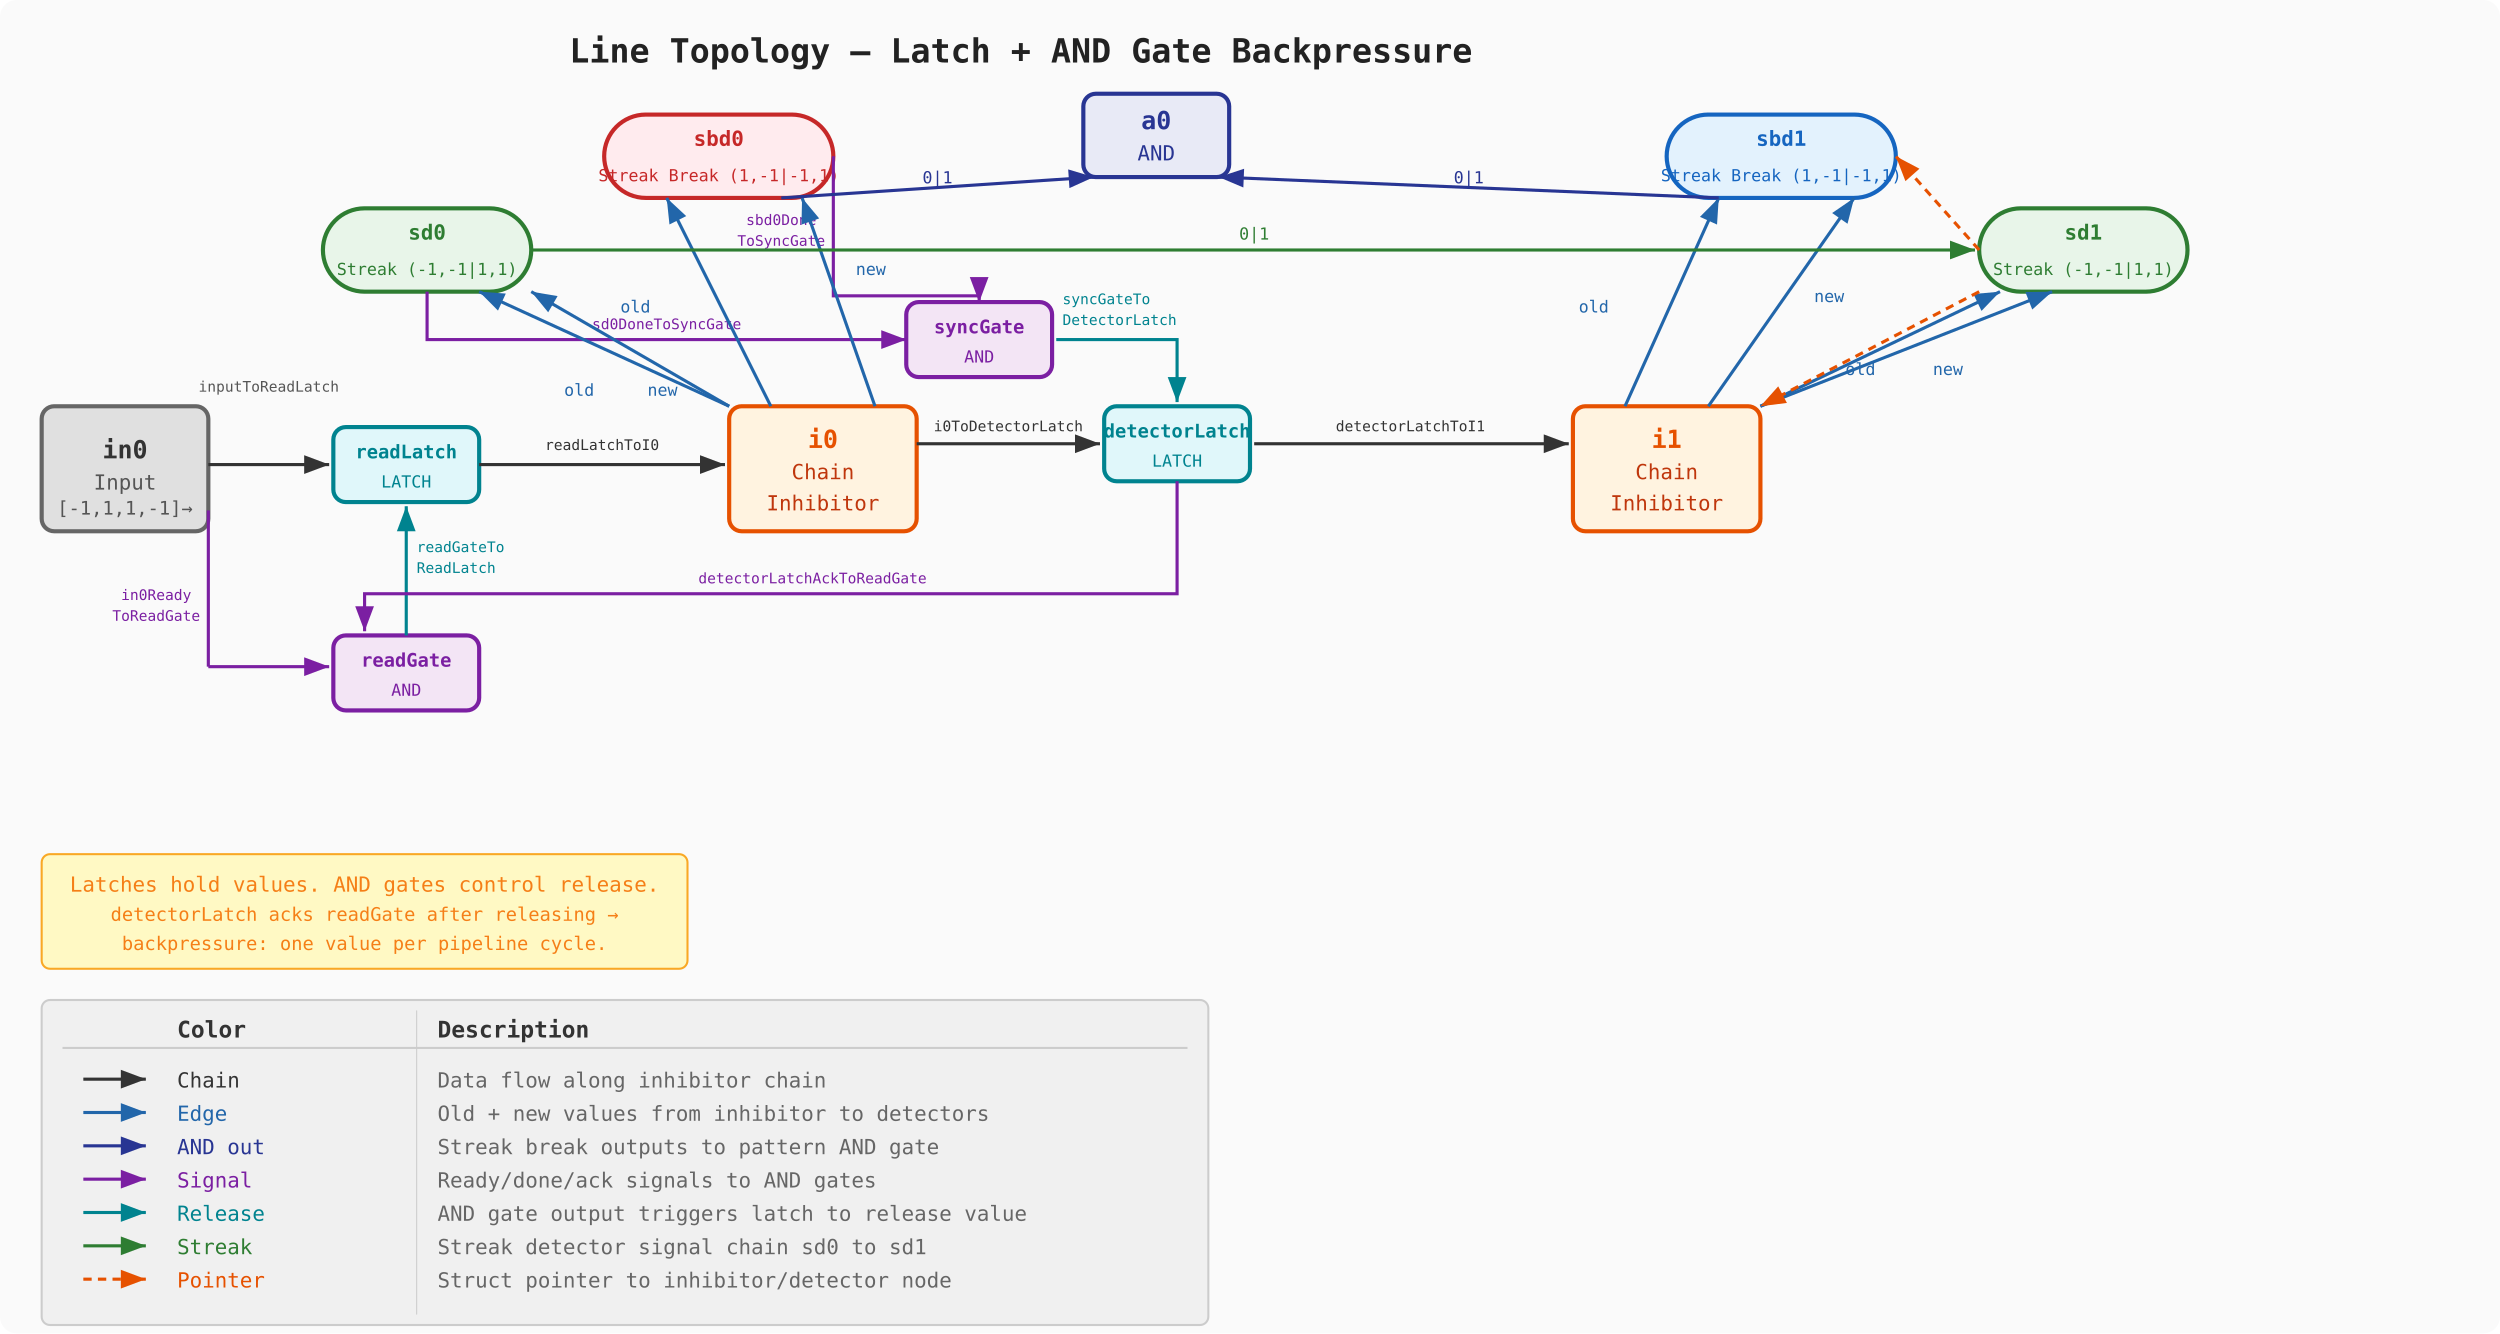
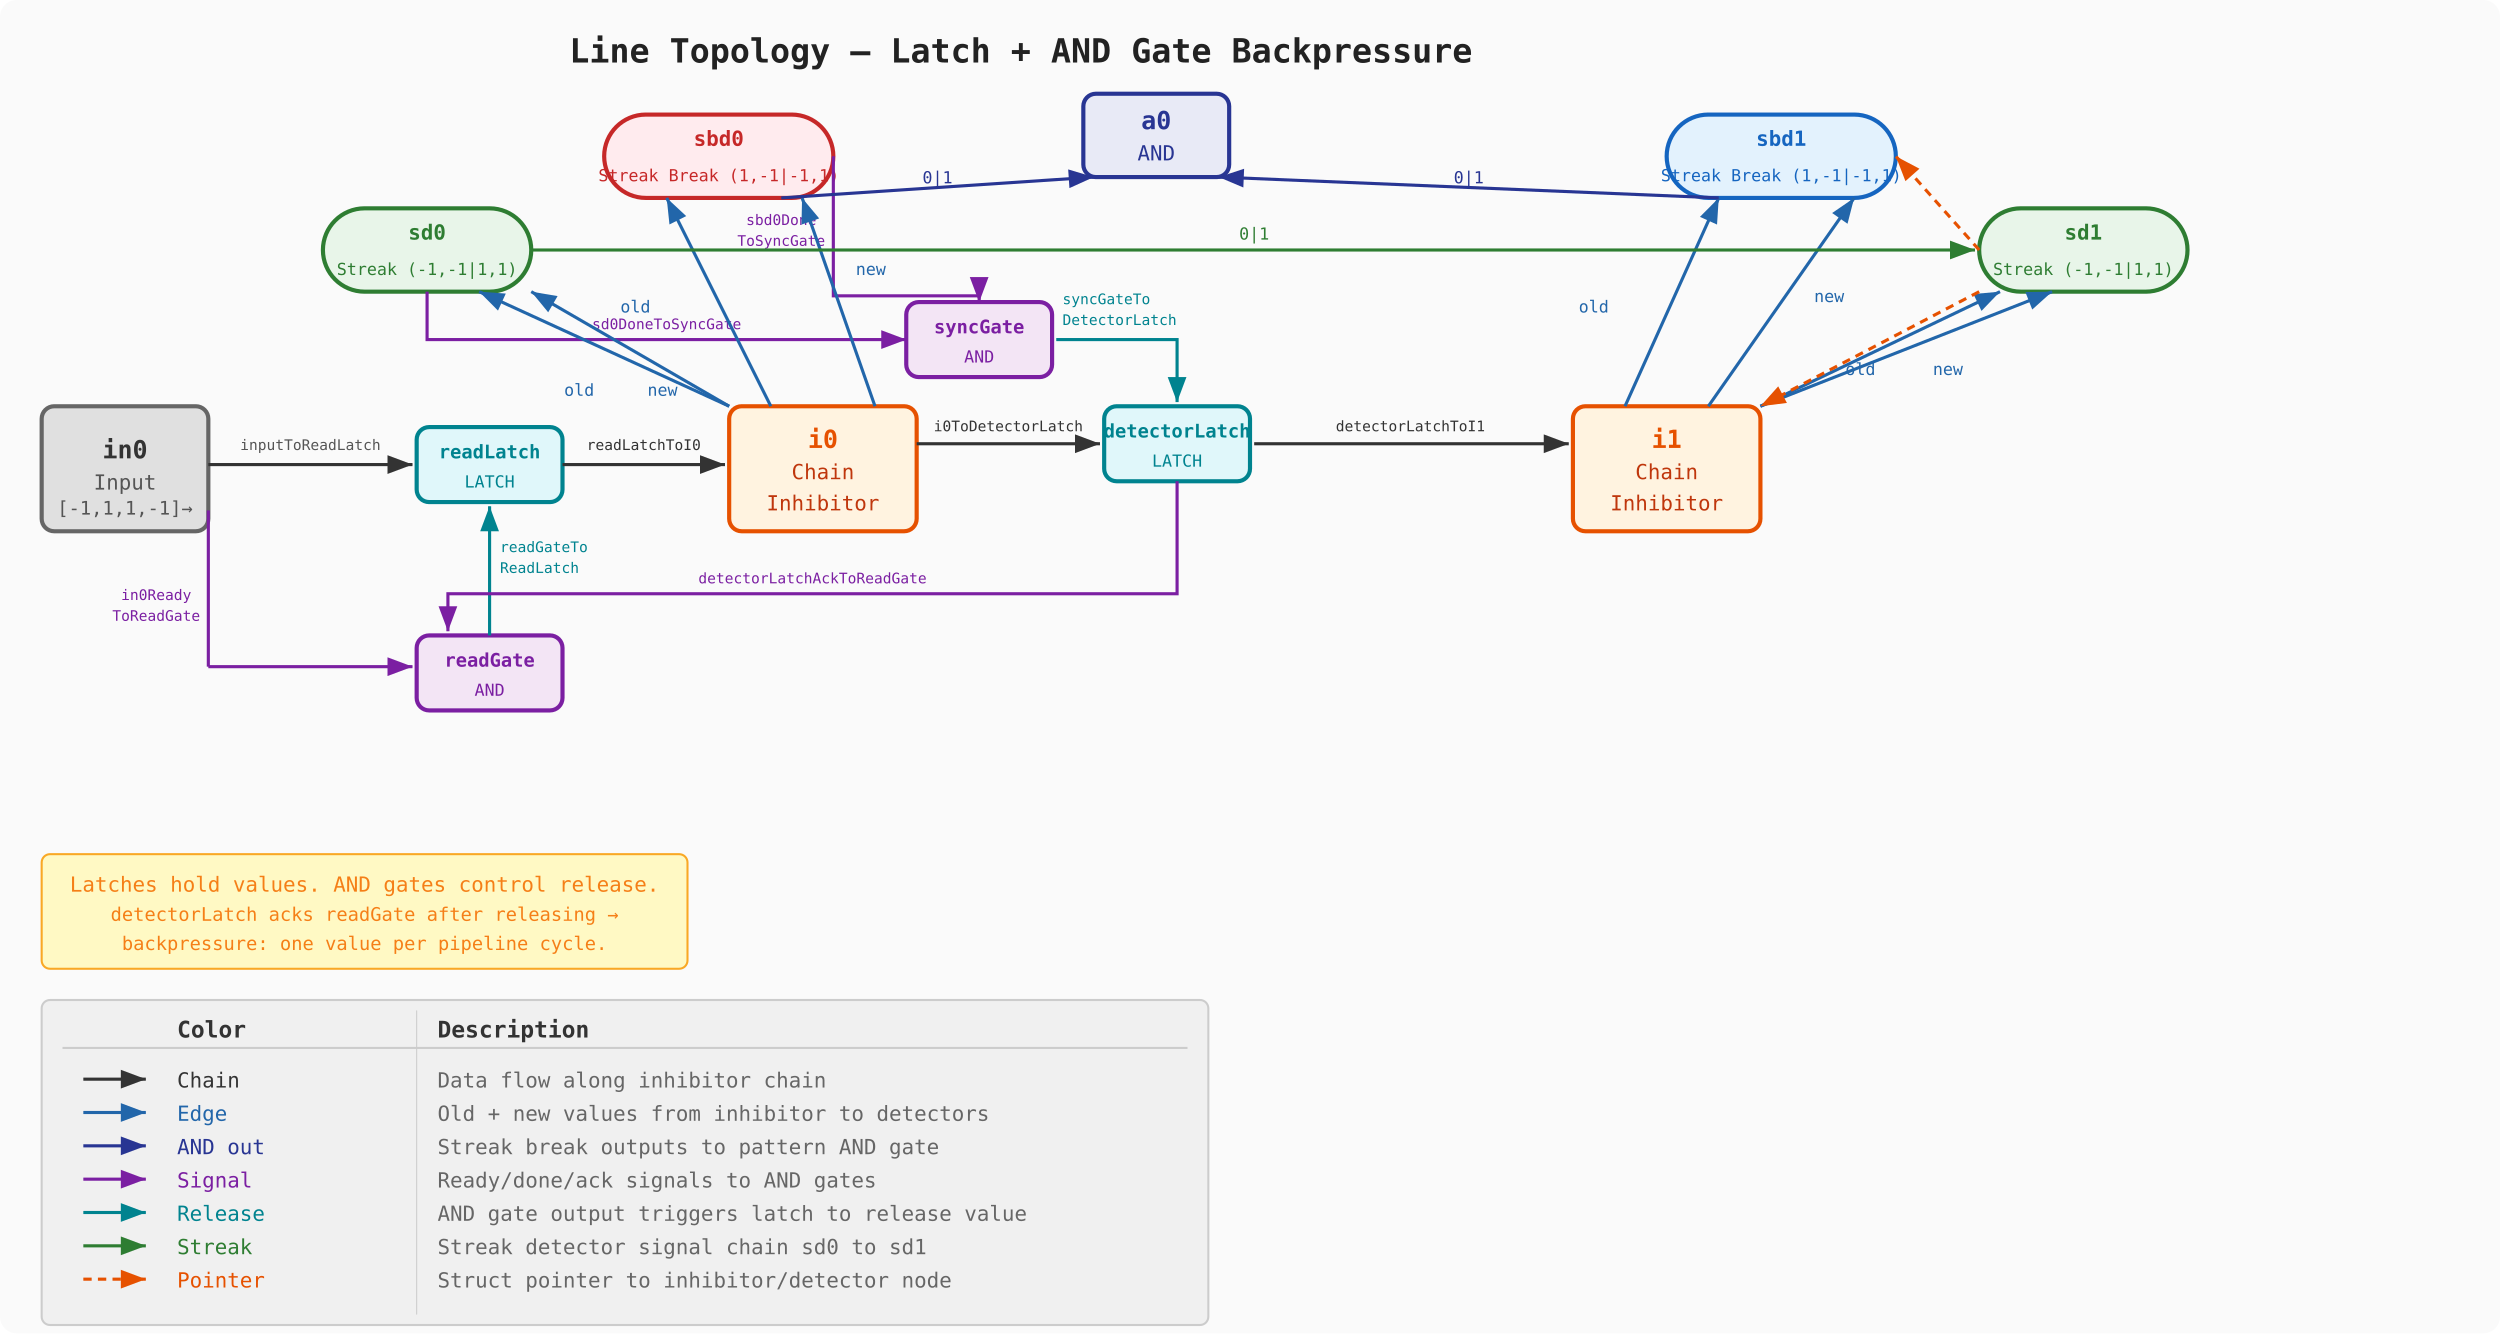
<svg xmlns="http://www.w3.org/2000/svg" viewBox="0 0 1200 640" font-family="monospace" font-size="12">
  <defs>
    <marker id="arrow" markerWidth="8" markerHeight="6" refX="8" refY="3" orient="auto">
      <path d="M0,0 L8,3 L0,6" fill="#333" />
    </marker>
    <marker id="arrow-blue" markerWidth="8" markerHeight="6" refX="8" refY="3" orient="auto">
      <path d="M0,0 L8,3 L0,6" fill="#2266aa" />
    </marker>
    <marker id="arrow-indigo" markerWidth="8" markerHeight="6" refX="8" refY="3" orient="auto">
      <path d="M0,0 L8,3 L0,6" fill="#283593" />
    </marker>
    <marker id="arrow-green" markerWidth="8" markerHeight="6" refX="8" refY="3" orient="auto">
      <path d="M0,0 L8,3 L0,6" fill="#2e7d32" />
    </marker>
    <marker id="arrow-orange" markerWidth="8" markerHeight="6" refX="8" refY="3" orient="auto">
      <path d="M0,0 L8,3 L0,6" fill="#e65100" />
    </marker>
    <marker id="arrow-magenta" markerWidth="8" markerHeight="6" refX="8" refY="3" orient="auto">
      <path d="M0,0 L8,3 L0,6" fill="#7b1fa2" />
    </marker>
    <marker id="arrow-teal" markerWidth="8" markerHeight="6" refX="8" refY="3" orient="auto">
      <path d="M0,0 L8,3 L0,6" fill="#00838f" />
    </marker>
  </defs>
  <rect width="1200" height="640" fill="#fafafa" rx="8" />
  <text x="490" y="30" text-anchor="middle" font-size="16" font-weight="bold" fill="#222">Line Topology — Latch + AND Gate Backpressure</text>
  <rect x="520" y="45" width="70" height="40" fill="#e8eaf6" stroke="#283593" rx="6" stroke-width="2" />
  <text x="555" y="62" text-anchor="middle" font-weight="bold" fill="#283593">a0</text>
  <text x="555" y="77" text-anchor="middle" font-size="10" fill="#283593">AND</text>
  <rect x="290" y="55" width="110" height="40" fill="#ffebee" stroke="#c62828" rx="20" stroke-width="2" />
  <text x="345" y="70" text-anchor="middle" font-weight="bold" font-size="10" fill="#c62828">sbd0</text>
  <text x="345" y="87" text-anchor="middle" font-size="8" fill="#c62828">Streak Break (1,-1|-1,1)</text>
  <rect x="800" y="55" width="110" height="40" fill="#e3f2fd" stroke="#1565c0" rx="20" stroke-width="2" />
  <text x="855" y="70" text-anchor="middle" font-weight="bold" font-size="10" fill="#1565c0">sbd1</text>
  <text x="855" y="87" text-anchor="middle" font-size="8" fill="#1565c0">Streak Break (1,-1|-1,1)</text>
  <rect x="20" y="195" width="80" height="60" fill="#e0e0e0" stroke="#666" rx="6" stroke-width="2" />
  <text x="60" y="220" text-anchor="middle" font-weight="bold" fill="#333">in0</text>
  <text x="60" y="235" text-anchor="middle" font-size="10" fill="#555">Input</text>
  <text x="60" y="247" text-anchor="middle" font-size="9" fill="#555">[-1,1,1,-1]→</text>
-   <rect x="160" y="205" width="70" height="36" fill="#e0f7fa" stroke="#00838f" rx="6" stroke-width="2" />
-   <text x="195" y="220" text-anchor="middle" font-weight="bold" font-size="9" fill="#00838f">readLatch</text>
-   <text x="195" y="234" text-anchor="middle" font-size="8" fill="#00838f">LATCH</text>
+   <rect x="200" y="205" width="70" height="36" fill="#e0f7fa" stroke="#00838f" rx="6" stroke-width="2" />
+   <text x="235" y="220" text-anchor="middle" font-weight="bold" font-size="9" fill="#00838f">readLatch</text>
+   <text x="235" y="234" text-anchor="middle" font-size="8" fill="#00838f">LATCH</text>
  <rect x="350" y="195" width="90" height="60" fill="#fff3e0" stroke="#e65100" rx="6" stroke-width="2" />
  <text x="395" y="215" text-anchor="middle" font-weight="bold" fill="#e65100">i0</text>
  <text x="395" y="230" text-anchor="middle" font-size="10" fill="#bf360c">Chain</text>
  <text x="395" y="245" text-anchor="middle" font-size="10" fill="#bf360c">Inhibitor</text>
  <rect x="530" y="195" width="70" height="36" fill="#e0f7fa" stroke="#00838f" rx="6" stroke-width="2" />
  <text x="565" y="210" text-anchor="middle" font-weight="bold" font-size="9" fill="#00838f">detectorLatch</text>
  <text x="565" y="224" text-anchor="middle" font-size="8" fill="#00838f">LATCH</text>
  <rect x="755" y="195" width="90" height="60" fill="#fff3e0" stroke="#e65100" rx="6" stroke-width="2" />
  <text x="800" y="215" text-anchor="middle" font-weight="bold" fill="#e65100">i1</text>
  <text x="800" y="230" text-anchor="middle" font-size="10" fill="#bf360c">Chain</text>
  <text x="800" y="245" text-anchor="middle" font-size="10" fill="#bf360c">Inhibitor</text>
-   <rect x="160" y="305" width="70" height="36" fill="#f3e5f5" stroke="#7b1fa2" rx="6" stroke-width="2" />
-   <text x="195" y="320" text-anchor="middle" font-weight="bold" font-size="9" fill="#7b1fa2">readGate</text>
-   <text x="195" y="334" text-anchor="middle" font-size="8" fill="#7b1fa2">AND</text>
+   <rect x="200" y="305" width="70" height="36" fill="#f3e5f5" stroke="#7b1fa2" rx="6" stroke-width="2" />
+   <text x="235" y="320" text-anchor="middle" font-weight="bold" font-size="9" fill="#7b1fa2">readGate</text>
+   <text x="235" y="334" text-anchor="middle" font-size="8" fill="#7b1fa2">AND</text>
  <rect x="435" y="145" width="70" height="36" fill="#f3e5f5" stroke="#7b1fa2" rx="6" stroke-width="2" />
  <text x="470" y="160" text-anchor="middle" font-weight="bold" font-size="9" fill="#7b1fa2">syncGate</text>
  <text x="470" y="174" text-anchor="middle" font-size="8" fill="#7b1fa2">AND</text>
  <rect x="155" y="100" width="100" height="40" fill="#e8f5e9" stroke="#2e7d32" rx="20" stroke-width="2" />
  <text x="205" y="115" text-anchor="middle" font-weight="bold" font-size="10" fill="#2e7d32">sd0</text>
  <text x="205" y="132" text-anchor="middle" font-size="8" fill="#2e7d32">Streak (-1,-1|1,1)</text>
  <rect x="950" y="100" width="100" height="40" fill="#e8f5e9" stroke="#2e7d32" rx="20" stroke-width="2" />
  <text x="1000" y="115" text-anchor="middle" font-weight="bold" font-size="10" fill="#2e7d32">sd1</text>
  <text x="1000" y="132" text-anchor="middle" font-size="8" fill="#2e7d32">Streak (-1,-1|1,1)</text>
-   <line x1="100" y1="223" x2="158" y2="223" stroke="#333" stroke-width="1.5" marker-end="url(#arrow)" />
-   <text x="129" y="188" text-anchor="middle" font-size="7" fill="#555">inputToReadLatch</text>
-   <line x1="230" y1="223" x2="348" y2="223" stroke="#333" stroke-width="1.5" marker-end="url(#arrow)" />
-   <text x="289" y="216" text-anchor="middle" font-size="7" fill="#333">readLatchToI0</text>
+   <line x1="100" y1="223" x2="198" y2="223" stroke="#333" stroke-width="1.5" marker-end="url(#arrow)" />
+   <text x="149" y="216" text-anchor="middle" font-size="7" fill="#555">inputToReadLatch</text>
+   <line x1="270" y1="223" x2="348" y2="223" stroke="#333" stroke-width="1.5" marker-end="url(#arrow)" />
+   <text x="309" y="216" text-anchor="middle" font-size="7" fill="#333">readLatchToI0</text>
  <line x1="440" y1="213" x2="528" y2="213" stroke="#333" stroke-width="1.5" marker-end="url(#arrow)" />
  <text x="484" y="207" text-anchor="middle" font-size="7" fill="#333">i0ToDetectorLatch</text>
  <line x1="602" y1="213" x2="753" y2="213" stroke="#333" stroke-width="1.5" marker-end="url(#arrow)" />
  <text x="677" y="207" text-anchor="middle" font-size="7" fill="#333">detectorLatchToI1</text>
  <line x1="100" y1="245" x2="100" y2="320" stroke="#7b1fa2" stroke-width="1.5" />
-   <line x1="100" y1="320" x2="158" y2="320" stroke="#7b1fa2" stroke-width="1.5" marker-end="url(#arrow-magenta)" />
+   <line x1="100" y1="320" x2="198" y2="320" stroke="#7b1fa2" stroke-width="1.5" marker-end="url(#arrow-magenta)" />
  <text x="75" y="288" text-anchor="middle" font-size="7" fill="#7b1fa2">in0Ready</text>
  <text x="75" y="298" text-anchor="middle" font-size="7" fill="#7b1fa2">ToReadGate</text>
-   <line x1="195" y1="305" x2="195" y2="243" stroke="#00838f" stroke-width="1.5" marker-end="url(#arrow-teal)" />
-   <text x="200" y="265" text-anchor="start" font-size="7" fill="#00838f">readGateTo</text>
-   <text x="200" y="275" text-anchor="start" font-size="7" fill="#00838f">ReadLatch</text>
+   <line x1="235" y1="305" x2="235" y2="243" stroke="#00838f" stroke-width="1.5" marker-end="url(#arrow-teal)" />
+   <text x="240" y="265" text-anchor="start" font-size="7" fill="#00838f">readGateTo</text>
+   <text x="240" y="275" text-anchor="start" font-size="7" fill="#00838f">ReadLatch</text>
  <path d="M507,163 L565,163 L565,193" fill="none" stroke="#00838f" stroke-width="1.5" marker-end="url(#arrow-teal)" />
  <text x="510" y="146" text-anchor="start" font-size="7" fill="#00838f">syncGateTo</text>
  <text x="510" y="156" text-anchor="start" font-size="7" fill="#00838f">DetectorLatch</text>
-   <path d="M565,231 L565,285 L175,285 L175,303" fill="none" stroke="#7b1fa2" stroke-width="1.5" marker-end="url(#arrow-magenta)" />
+   <path d="M565,231 L565,285 L215,285 L215,303" fill="none" stroke="#7b1fa2" stroke-width="1.5" marker-end="url(#arrow-magenta)" />
  <text x="390" y="280" text-anchor="middle" font-size="7" fill="#7b1fa2">detectorLatchAckToReadGate</text>
  <path d="M400,75 L400,142 L470,142 L470,145" fill="none" stroke="#7b1fa2" stroke-width="1.5" marker-end="url(#arrow-magenta)" />
  <text x="375" y="108" text-anchor="middle" font-size="7" fill="#7b1fa2">sbd0Done</text>
  <text x="375" y="118" text-anchor="middle" font-size="7" fill="#7b1fa2">ToSyncGate</text>
  <path d="M205,140 L205,163 L435,163" fill="none" stroke="#7b1fa2" stroke-width="1.5" marker-end="url(#arrow-magenta)" />
  <text x="320" y="158" text-anchor="middle" font-size="7" fill="#7b1fa2">sd0DoneToSyncGate</text>
  <line x1="370" y1="195" x2="320" y2="95" stroke="#2266aa" stroke-width="1.5" marker-end="url(#arrow-blue)" />
  <text x="305" y="150" text-anchor="middle" font-size="8" fill="#2266aa">old</text>
  <line x1="420" y1="195" x2="385" y2="95" stroke="#2266aa" stroke-width="1.5" marker-end="url(#arrow-blue)" />
  <text x="418" y="132" text-anchor="middle" font-size="8" fill="#2266aa">new</text>
  <line x1="350" y1="195" x2="230" y2="140" stroke="#2266aa" stroke-width="1.5" marker-end="url(#arrow-blue)" />
  <text x="278" y="190" text-anchor="middle" font-size="8" fill="#2266aa">old</text>
  <line x1="350" y1="195" x2="255" y2="140" stroke="#2266aa" stroke-width="1.5" marker-end="url(#arrow-blue)" />
  <text x="318" y="190" text-anchor="middle" font-size="8" fill="#2266aa">new</text>
  <line x1="780" y1="195" x2="825" y2="95" stroke="#2266aa" stroke-width="1.5" marker-end="url(#arrow-blue)" />
  <text x="765" y="150" text-anchor="middle" font-size="8" fill="#2266aa">old</text>
  <line x1="820" y1="195" x2="890" y2="95" stroke="#2266aa" stroke-width="1.5" marker-end="url(#arrow-blue)" />
  <text x="878" y="145" text-anchor="middle" font-size="8" fill="#2266aa">new</text>
  <line x1="845" y1="195" x2="960" y2="140" stroke="#2266aa" stroke-width="1.5" marker-end="url(#arrow-blue)" />
  <text x="893" y="180" text-anchor="middle" font-size="8" fill="#2266aa">old</text>
  <line x1="845" y1="195" x2="985" y2="140" stroke="#2266aa" stroke-width="1.5" marker-end="url(#arrow-blue)" />
  <text x="935" y="180" text-anchor="middle" font-size="8" fill="#2266aa">new</text>
  <line x1="375" y1="95" x2="525" y2="85" stroke="#283593" stroke-width="1.5" marker-end="url(#arrow-indigo)" />
  <text x="450" y="88" text-anchor="middle" font-size="8" fill="#283593">0|1</text>
  <line x1="825" y1="95" x2="585" y2="85" stroke="#283593" stroke-width="1.5" marker-end="url(#arrow-indigo)" />
  <text x="705" y="88" text-anchor="middle" font-size="8" fill="#283593">0|1</text>
  <line x1="255" y1="120" x2="948" y2="120" stroke="#2e7d32" stroke-width="1.5" marker-end="url(#arrow-green)" />
  <text x="602" y="115" text-anchor="middle" font-size="8" fill="#2e7d32">0|1</text>
  <line x1="950" y1="140" x2="845" y2="195" stroke="#e65100" stroke-width="1.5" stroke-dasharray="4,3" marker-end="url(#arrow-orange)" />
  <line x1="950" y1="120" x2="910" y2="75" stroke="#e65100" stroke-width="1.5" stroke-dasharray="4,3" marker-end="url(#arrow-orange)" />
  <rect x="20" y="410" width="310" height="55" fill="#fff9c4" stroke="#f9a825" rx="4" />
  <text x="175" y="428" text-anchor="middle" font-size="10" fill="#f57f17">Latches hold values. AND gates control release.</text>
  <text x="175" y="442" text-anchor="middle" font-size="9" fill="#f57f17">detectorLatch acks readGate after releasing →</text>
  <text x="175" y="456" text-anchor="middle" font-size="9" fill="#f57f17">backpressure: one value per pipeline cycle.</text>
  <rect x="20" y="480" width="560" height="156" fill="#f0f0f0" rx="4" stroke="#ccc" />
  <text x="85" y="498" text-anchor="start" font-weight="bold" fill="#333" font-size="11">Color</text>
  <text x="210" y="498" text-anchor="start" font-weight="bold" fill="#333" font-size="11">Description</text>
  <line x1="30" y1="503" x2="570" y2="503" stroke="#ccc" stroke-width="1" />
  <line x1="200" y1="485" x2="200" y2="631" stroke="#ccc" stroke-width="0.5" />
  <line x1="40" y1="518" x2="70" y2="518" stroke="#333" stroke-width="1.5" marker-end="url(#arrow)" />
  <text x="85" y="522" text-anchor="start" fill="#333" font-size="10">Chain</text>
  <text x="210" y="522" text-anchor="start" fill="#666" font-size="10">Data flow along inhibitor chain</text>
  <line x1="40" y1="534" x2="70" y2="534" stroke="#2266aa" stroke-width="1.5" marker-end="url(#arrow-blue)" />
  <text x="85" y="538" text-anchor="start" fill="#2266aa" font-size="10">Edge</text>
  <text x="210" y="538" text-anchor="start" fill="#666" font-size="10">Old + new values from inhibitor to detectors</text>
  <line x1="40" y1="550" x2="70" y2="550" stroke="#283593" stroke-width="1.5" marker-end="url(#arrow-indigo)" />
  <text x="85" y="554" text-anchor="start" fill="#283593" font-size="10">AND out</text>
  <text x="210" y="554" text-anchor="start" fill="#666" font-size="10">Streak break outputs to pattern AND gate</text>
  <line x1="40" y1="566" x2="70" y2="566" stroke="#7b1fa2" stroke-width="1.5" marker-end="url(#arrow-magenta)" />
  <text x="85" y="570" text-anchor="start" fill="#7b1fa2" font-size="10">Signal</text>
  <text x="210" y="570" text-anchor="start" fill="#666" font-size="10">Ready/done/ack signals to AND gates</text>
  <line x1="40" y1="582" x2="70" y2="582" stroke="#00838f" stroke-width="1.5" marker-end="url(#arrow-teal)" />
  <text x="85" y="586" text-anchor="start" fill="#00838f" font-size="10">Release</text>
  <text x="210" y="586" text-anchor="start" fill="#666" font-size="10">AND gate output triggers latch to release value</text>
  <line x1="40" y1="598" x2="70" y2="598" stroke="#2e7d32" stroke-width="1.5" marker-end="url(#arrow-green)" />
  <text x="85" y="602" text-anchor="start" fill="#2e7d32" font-size="10">Streak</text>
  <text x="210" y="602" text-anchor="start" fill="#666" font-size="10">Streak detector signal chain sd0 to sd1</text>
  <line x1="40" y1="614" x2="70" y2="614" stroke="#e65100" stroke-width="1.5" stroke-dasharray="4,3" marker-end="url(#arrow-orange)" />
  <text x="85" y="618" text-anchor="start" fill="#e65100" font-size="10">Pointer</text>
  <text x="210" y="618" text-anchor="start" fill="#666" font-size="10">Struct pointer to inhibitor/detector node</text>
</svg>
